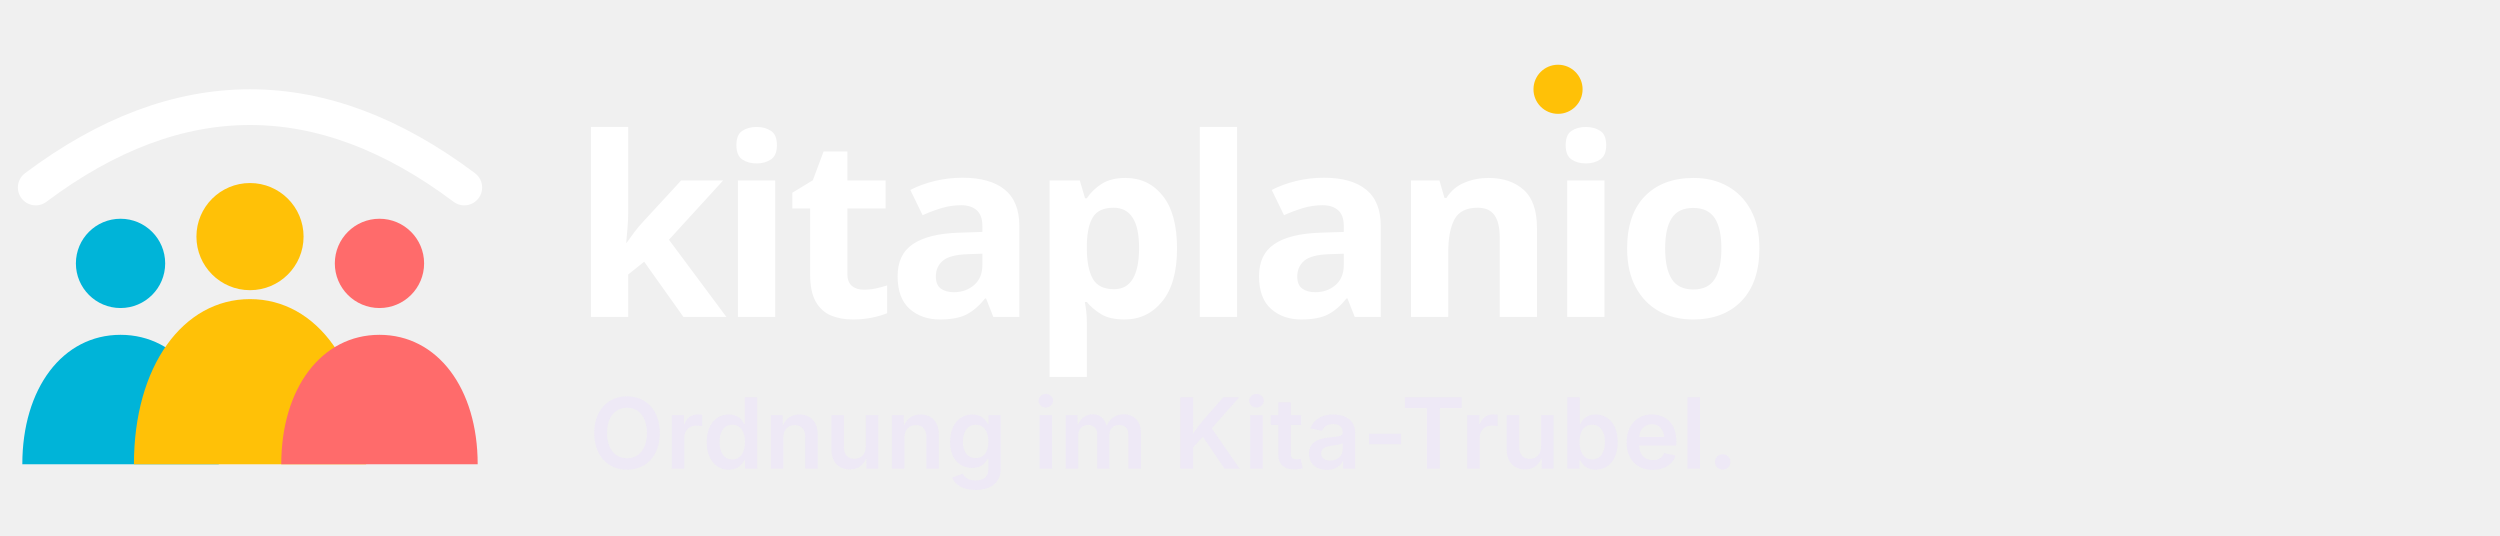
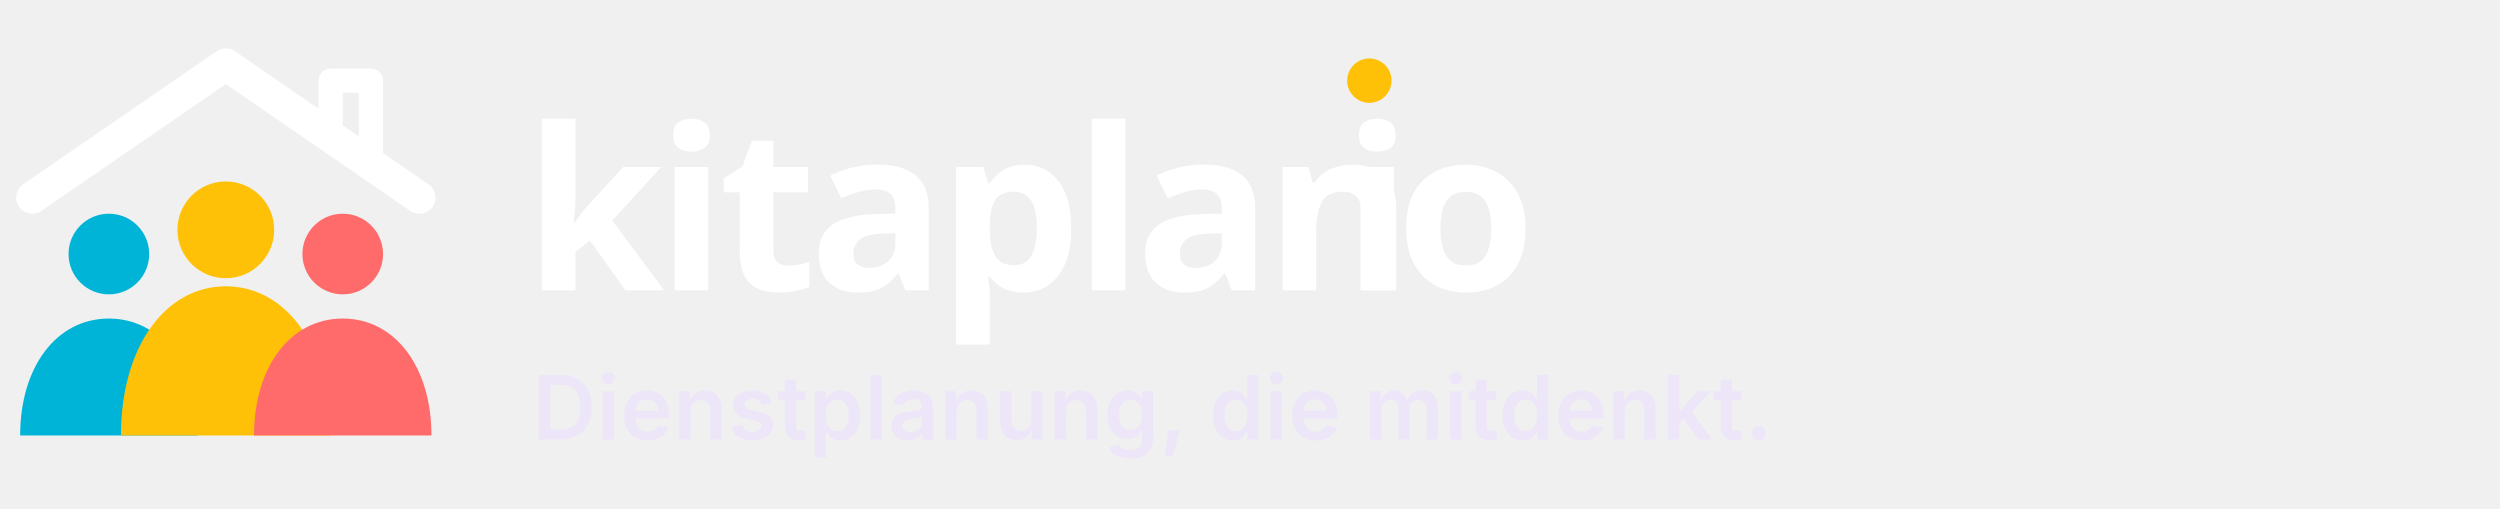
- <svg xmlns="http://www.w3.org/2000/svg" viewBox="0 0 560 120" role="img" aria-labelledby="title">
-   <g id="team">
-     <path d="M8 42Q56 6 104 42" fill="none" stroke="#FFFFFF" stroke-width="8" stroke-linecap="round" />
+ <svg xmlns="http://www.w3.org/2000/svg" viewBox="0 0 620 126" role="img" aria-labelledby="title desc">
+   <g id="team" transform="translate(0 4)">
+     <path d="M8 45 56 12 104 45" fill="none" stroke="#FFFFFF" stroke-width="8" stroke-linecap="round" stroke-linejoin="round" />
+     <path d="M82 31V16H92V38" fill="none" stroke="#FFFFFF" stroke-width="6" stroke-linecap="round" stroke-linejoin="round" />
    <circle cx="27" cy="59" r="10" fill="#00B4D8" />
    <circle cx="56" cy="53" r="12" fill="#FFC107" />
    <circle cx="85" cy="59" r="10" fill="#FF6B6B" />
    <path d="M5 104c0-17 9-29 22-29s22 12 22 29H5Z" fill="#00B4D8" />
    <path d="M30 104c0-22 11-37 26-37s26 15 26 37H30Z" fill="#FFC107" />
    <path d="M63 104c0-17 9-29 22-29s22 12 22 29H63Z" fill="#FF6B6B" />
  </g>
-   <text x="128" y="71" font-family="Nunito Sans, sans-serif" font-size="56" font-weight="900" letter-spacing="-1.8" fill="#FFFFFF">kitaplanio</text>
-   <circle cx="349" cy="20" r="5.5" fill="#FFC107" />
-   <text x="132" y="105" font-family="Inter, sans-serif" font-size="22" font-weight="600" letter-spacing=".1" fill="#EDE6F8" opacity=".72">Ordnung im Kita-Trubel.</text>
+   <text y="72" font-family="Nunito Sans, sans-serif" font-size="56" font-weight="900" letter-spacing="-1.8" fill="#FFFFFF">
+     <tspan x="130" textLength="203" lengthAdjust="spacingAndGlyphs">kitaplan</tspan>
+     <tspan x="333" textLength="13.2" lengthAdjust="spacingAndGlyphs">i</tspan>
+     <tspan x="346.2" textLength="34" lengthAdjust="spacingAndGlyphs">o</tspan>
+   </text>
+   <circle cx="339.6" cy="20" r="5.5" fill="#FFC107" />
+   <text x="132" y="109" font-family="Inter, sans-serif" font-size="22" font-weight="600" letter-spacing=".1" fill="#EDE6F8">Dienstplanung, die mitdenkt.</text>
</svg>
